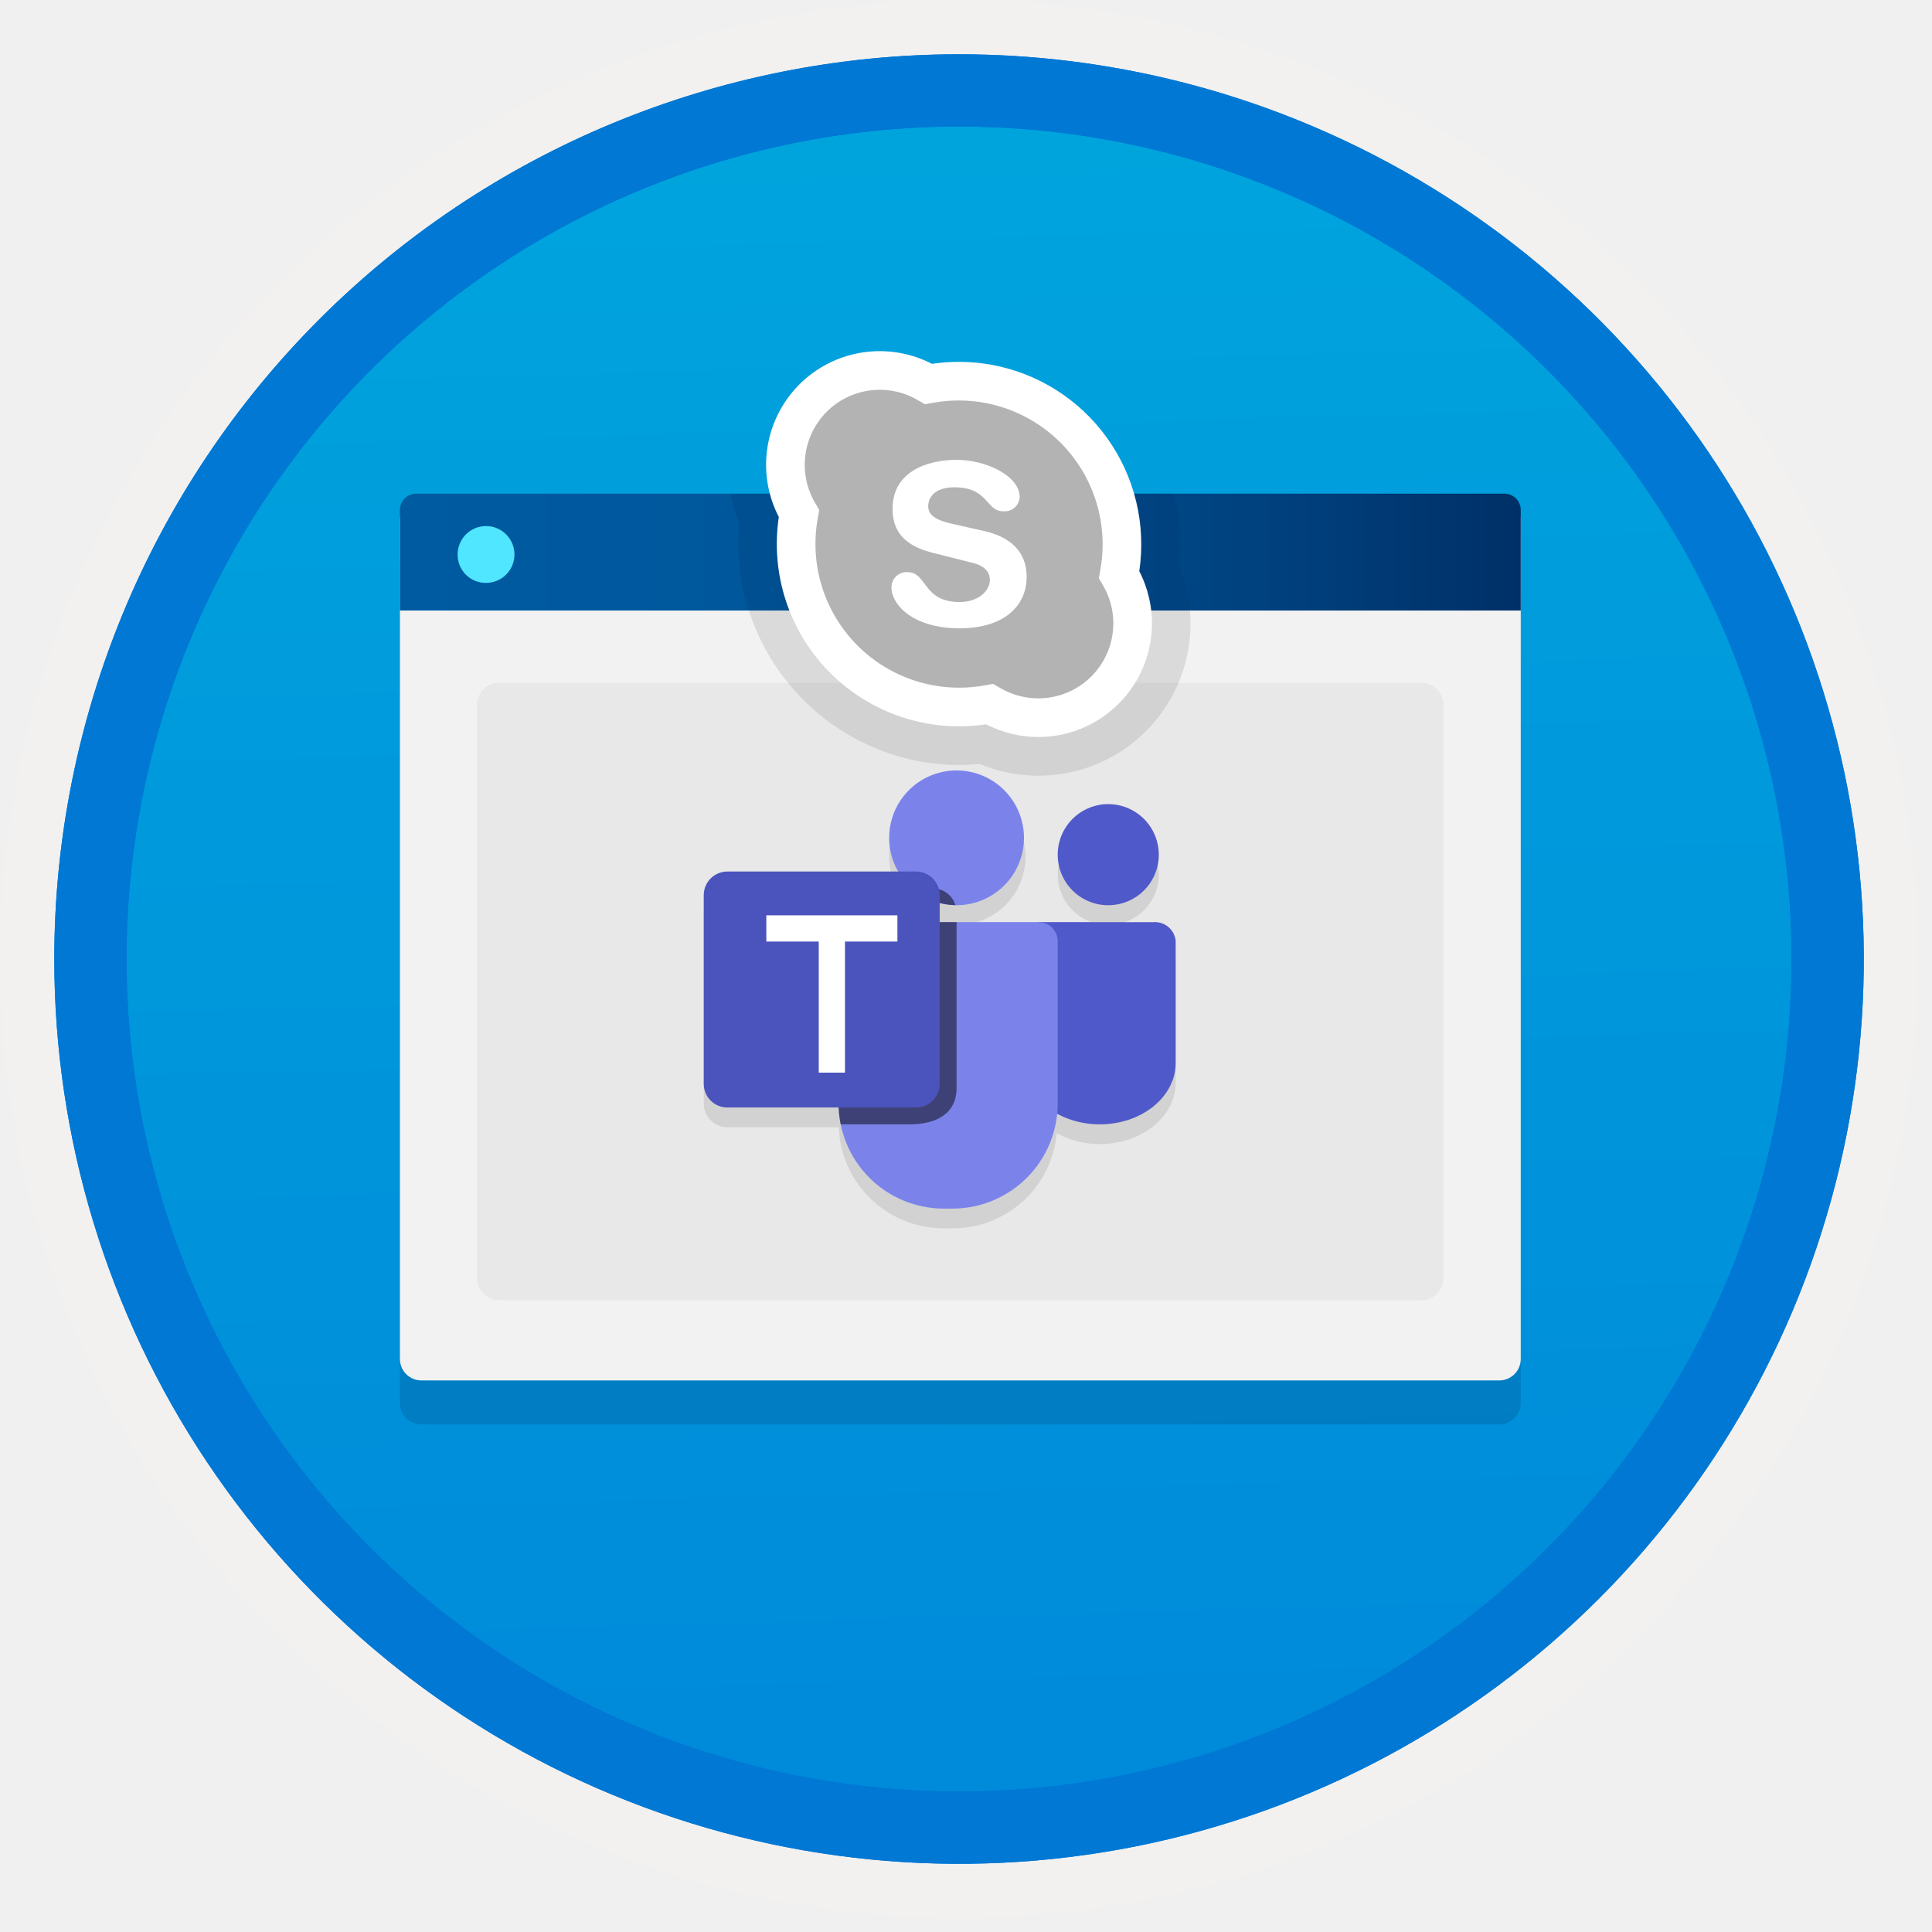
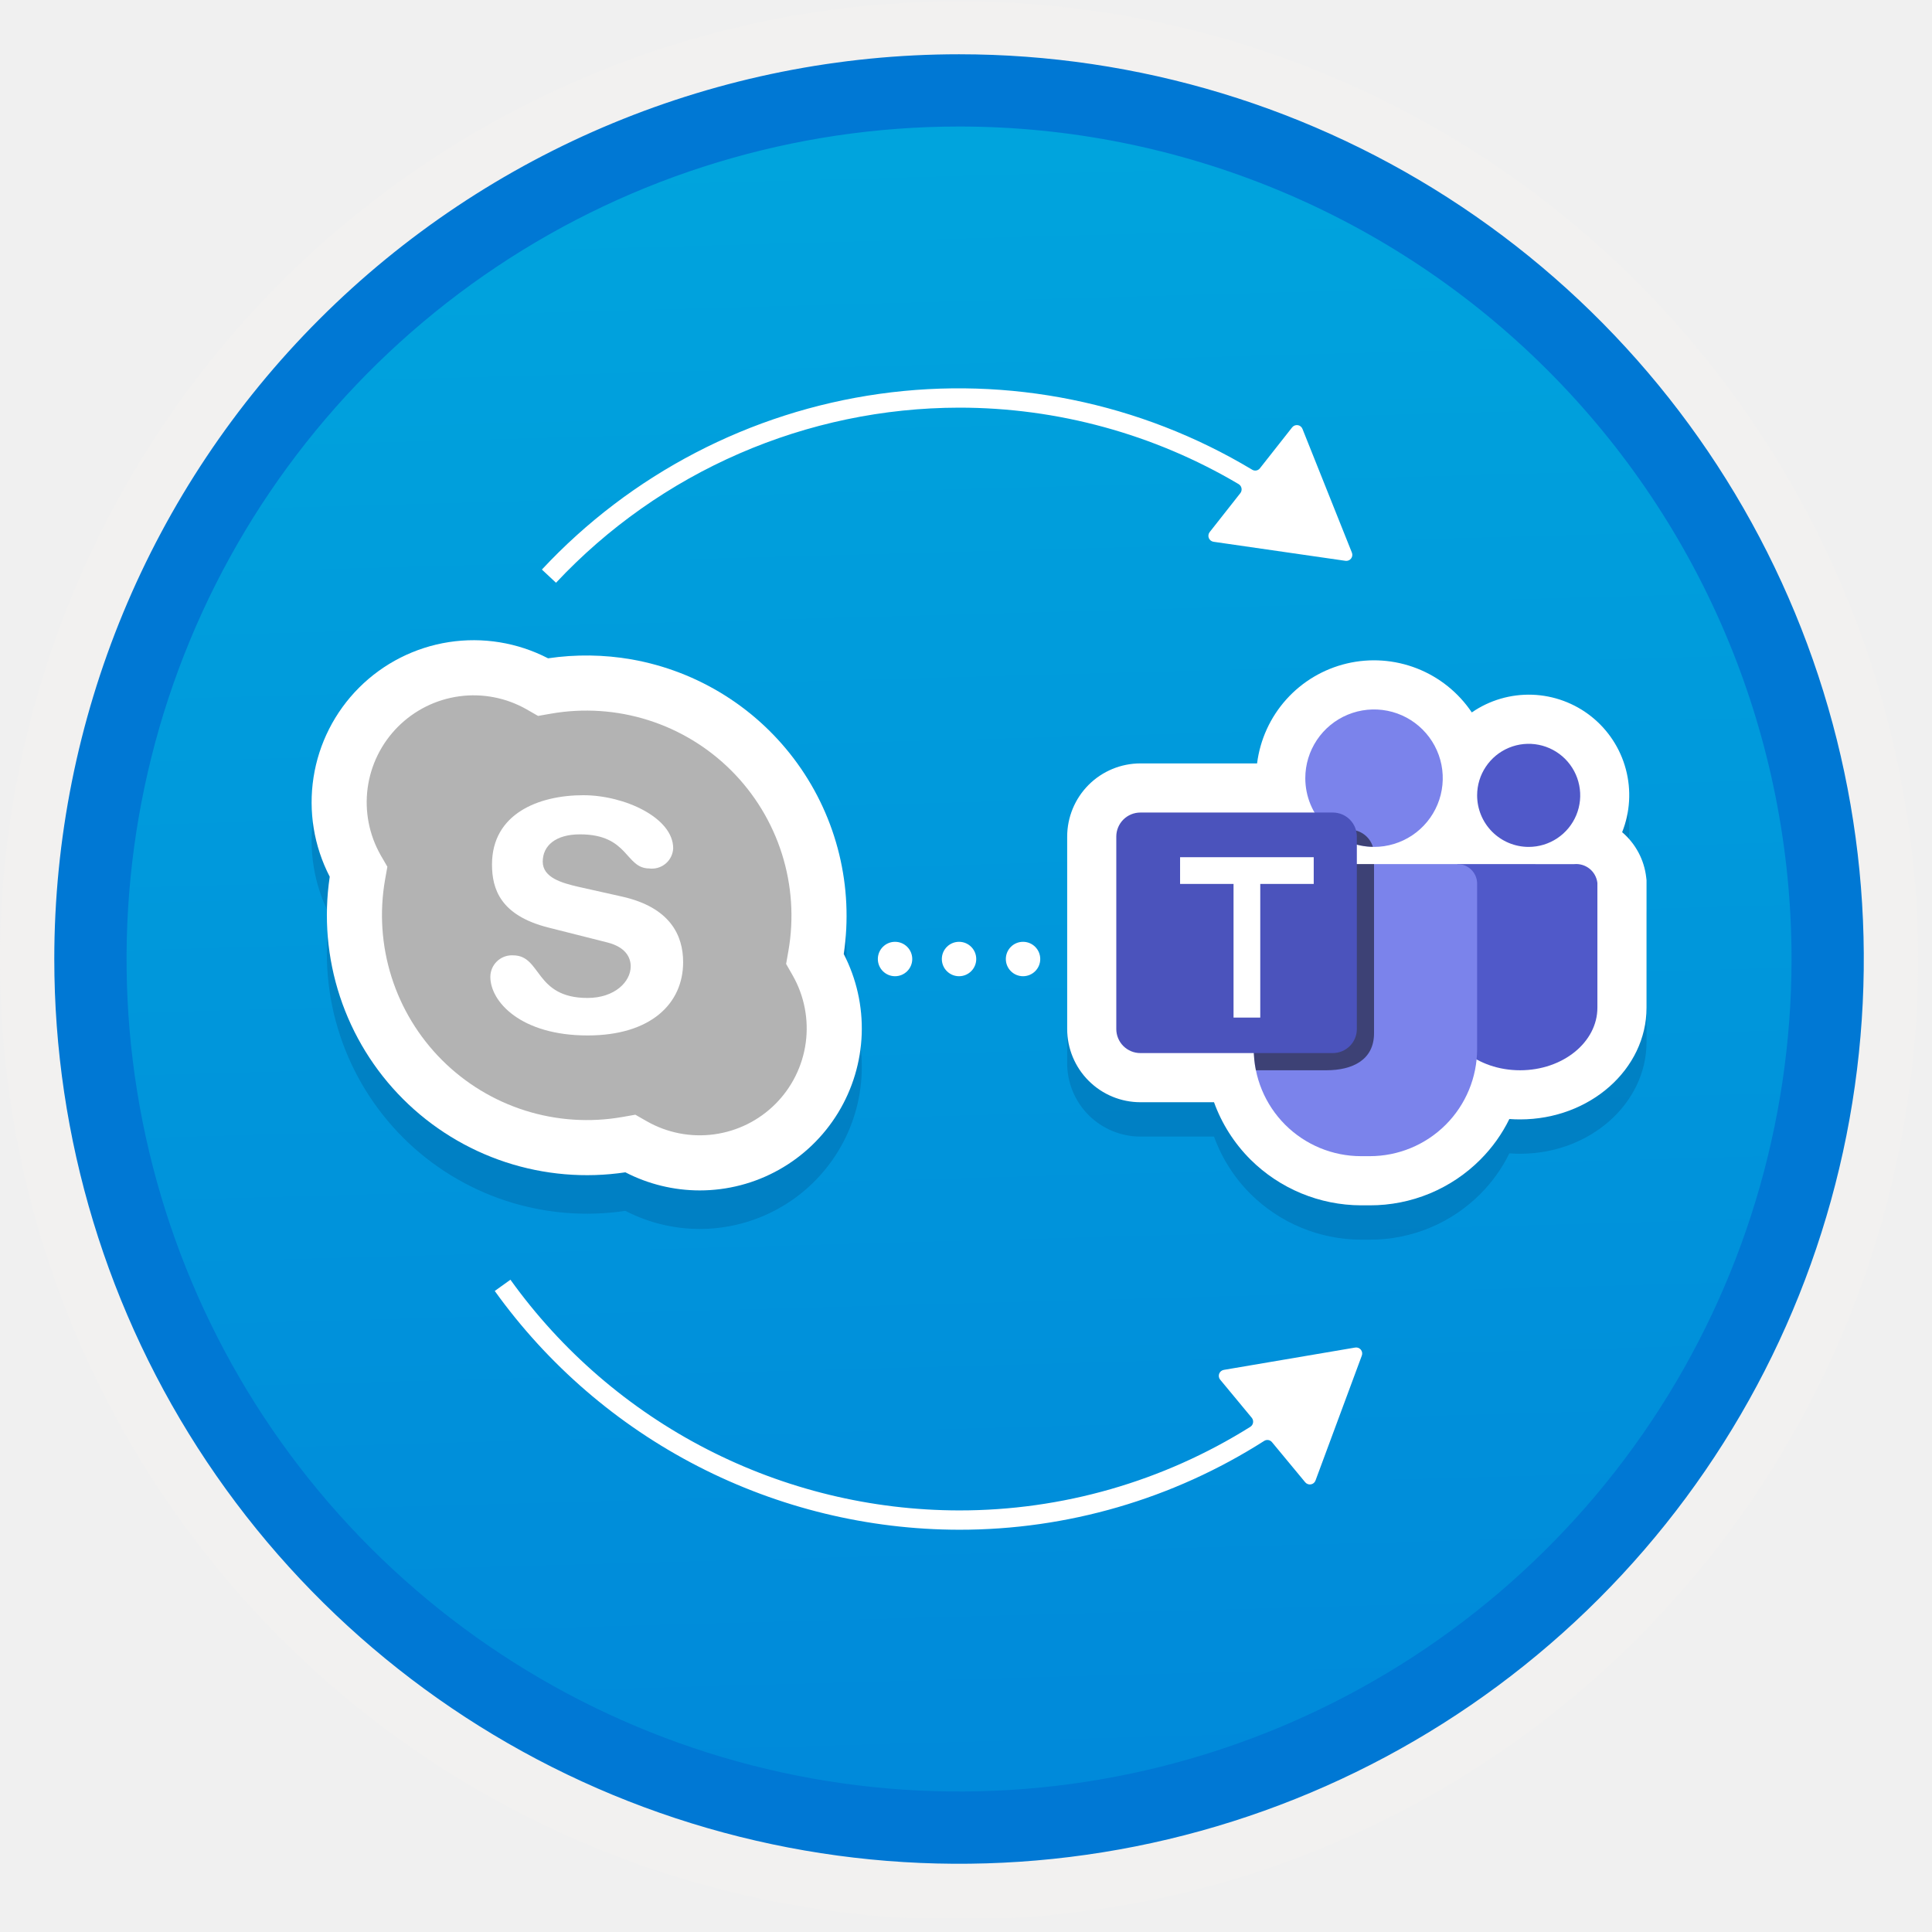
<svg xmlns="http://www.w3.org/2000/svg" width="100" height="100" viewBox="0 0 100 100" fill="none">
  <g clip-path="url(#clip0)">
-     <path d="M49.639 96.45C40.381 96.45 31.331 93.705 23.633 88.561C15.935 83.418 9.935 76.107 6.393 67.553C2.85 59 1.923 49.588 3.729 40.508C5.535 31.428 9.993 23.087 16.54 16.54C23.086 9.994 31.427 5.536 40.507 3.73C49.587 1.923 58.999 2.85 67.553 6.393C76.106 9.936 83.417 15.936 88.561 23.634C93.704 31.332 96.449 40.382 96.449 49.64C96.45 55.787 95.239 61.875 92.887 67.554C90.535 73.234 87.087 78.394 82.74 82.741C78.393 87.088 73.233 90.535 67.553 92.888C61.874 95.24 55.787 96.451 49.639 96.45V96.45Z" fill="url(#paint0_linear)" />
-     <path fill-rule="evenodd" clip-rule="evenodd" d="M95.54 49.64C95.54 58.718 92.848 67.592 87.805 75.141C82.761 82.689 75.592 88.572 67.205 92.046C58.818 95.52 49.589 96.429 40.685 94.658C31.782 92.887 23.603 88.515 17.184 82.096C10.765 75.677 6.393 67.498 4.622 58.595C2.851 49.691 3.76 40.462 7.234 32.075C10.708 23.688 16.591 16.519 24.139 11.476C31.688 6.432 40.562 3.74 49.64 3.74C55.668 3.74 61.636 4.927 67.205 7.234C72.774 9.541 77.834 12.921 82.096 17.184C86.359 21.446 89.739 26.506 92.046 32.075C94.353 37.644 95.54 43.612 95.54 49.64V49.64ZM49.64 3.62732e-07C59.458 3.62732e-07 69.055 2.911 77.219 8.366C85.382 13.82 91.744 21.573 95.501 30.644C99.258 39.714 100.242 49.695 98.326 59.324C96.411 68.954 91.683 77.799 84.741 84.741C77.799 91.683 68.954 96.411 59.324 98.326C49.695 100.242 39.714 99.258 30.644 95.501C21.573 91.744 13.82 85.382 8.366 77.219C2.911 69.055 -1.61629e-06 59.458 3.61524e-07 49.64C-0.001 43.121 1.283 36.666 3.777 30.643C6.271 24.62 9.928 19.147 14.537 14.537C19.147 9.928 24.62 6.271 30.643 3.777C36.666 1.283 43.121 -0.001 49.64 3.62732e-07V3.62732e-07Z" fill="#F2F1F0" />
-     <path fill-rule="evenodd" clip-rule="evenodd" d="M92.73 49.64C92.73 58.163 90.202 66.493 85.468 73.58C80.733 80.666 74.003 86.189 66.129 89.45C58.256 92.711 49.592 93.565 41.233 91.902C32.874 90.24 25.197 86.135 19.17 80.109C13.144 74.083 9.04 66.405 7.378 58.047C5.715 49.688 6.568 41.024 9.83 33.15C13.091 25.277 18.614 18.547 25.7 13.812C32.786 9.077 41.117 6.55 49.64 6.55C55.298 6.55 60.902 7.664 66.13 9.829C71.358 11.995 76.108 15.169 80.11 19.17C84.111 23.171 87.285 27.922 89.45 33.15C91.616 38.378 92.73 43.981 92.73 49.64ZM49.64 2.81C58.902 2.81 67.956 5.557 75.657 10.702C83.358 15.848 89.36 23.162 92.905 31.719C96.449 40.276 97.377 49.692 95.57 58.776C93.763 67.86 89.303 76.205 82.753 82.754C76.204 89.303 67.86 93.763 58.776 95.57C49.691 97.377 40.276 96.45 31.718 92.905C23.161 89.361 15.848 83.359 10.702 75.657C5.556 67.956 2.81 58.902 2.81 49.64C2.811 37.22 7.745 25.31 16.527 16.528C25.309 7.745 37.22 2.811 49.64 2.81V2.81Z" fill="#0078D4" />
-     <path fill-rule="evenodd" clip-rule="evenodd" d="M92.73 49.64C92.73 58.163 90.202 66.493 85.468 73.58C80.733 80.666 74.003 86.189 66.129 89.45C58.256 92.711 49.592 93.565 41.233 91.902C32.874 90.24 25.197 86.136 19.17 80.109C13.144 74.083 9.04 66.405 7.378 58.047C5.715 49.688 6.568 41.024 9.83 33.15C13.091 25.277 18.614 18.547 25.7 13.812C32.786 9.077 41.117 6.55 49.64 6.55C55.298 6.55 60.902 7.664 66.13 9.829C71.358 11.995 76.108 15.169 80.11 19.17C84.111 23.171 87.285 27.922 89.45 33.15C91.616 38.378 92.73 43.981 92.73 49.64V49.64ZM49.64 2.81C58.902 2.81 67.956 5.557 75.657 10.702C83.358 15.848 89.36 23.162 92.905 31.719C96.449 40.276 97.377 49.692 95.57 58.776C93.763 67.86 89.303 76.205 82.753 82.754C76.204 89.303 67.86 93.763 58.776 95.57C49.691 97.377 40.276 96.45 31.718 92.905C23.161 89.361 15.848 83.359 10.702 75.657C5.556 67.956 2.81 58.902 2.81 49.64C2.811 37.22 7.745 25.31 16.527 16.528C25.309 7.745 37.22 2.811 49.64 2.81V2.81Z" fill="#0078D4" />
-     <path opacity="0.2" d="M21.805 73.729H77.608C77.901 73.728 78.182 73.611 78.389 73.404C78.596 73.197 78.713 72.916 78.714 72.623V29.056H20.699V72.623C20.7 72.916 20.816 73.197 21.024 73.404C21.231 73.611 21.512 73.728 21.805 73.729V73.729Z" fill="#003067" />
-     <path d="M21.805 71.451H77.608C77.901 71.45 78.182 71.333 78.389 71.126C78.596 70.918 78.713 70.637 78.714 70.344V26.777H20.699V70.344C20.7 70.637 20.816 70.918 21.024 71.126C21.231 71.333 21.512 71.45 21.805 71.451V71.451Z" fill="#F2F2F2" />
-     <path d="M20.699 31.6H78.714V26.4C78.714 26.288 78.693 26.178 78.65 26.075C78.608 25.971 78.545 25.878 78.466 25.799C78.388 25.72 78.294 25.658 78.191 25.615C78.088 25.573 77.977 25.551 77.866 25.551H21.547C21.436 25.551 21.325 25.573 21.222 25.615C21.119 25.658 21.025 25.72 20.947 25.799C20.868 25.878 20.805 25.971 20.763 26.075C20.72 26.178 20.698 26.288 20.699 26.4V31.6Z" fill="url(#paint1_linear)" />
-     <path d="M25.162 30.17C25.453 30.169 25.737 30.082 25.978 29.92C26.22 29.758 26.407 29.527 26.518 29.258C26.628 28.989 26.656 28.693 26.599 28.408C26.541 28.123 26.4 27.861 26.194 27.657C25.988 27.451 25.725 27.312 25.44 27.256C25.154 27.201 24.859 27.231 24.59 27.343C24.322 27.455 24.093 27.644 23.932 27.887C23.771 28.129 23.686 28.413 23.687 28.704C23.685 28.898 23.722 29.09 23.796 29.269C23.869 29.448 23.978 29.611 24.116 29.748C24.253 29.884 24.416 29.992 24.596 30.065C24.776 30.137 24.968 30.173 25.162 30.17V30.17Z" fill="#50E6FF" />
-     <path d="M73.572 35.343H25.83C25.201 35.343 24.691 35.853 24.691 36.482V66.16C24.691 66.789 25.201 67.299 25.83 67.299H73.572C74.201 67.299 74.711 66.789 74.711 66.16V36.482C74.711 35.853 74.201 35.343 73.572 35.343Z" fill="#E8E8E8" />
-     <path opacity="0.2" d="M60.457 48.988C60.237 48.81 59.956 48.725 59.674 48.752L53.753 48.748V48.749H49.511V48.748H48.639V47.753C48.904 47.824 49.175 47.863 49.449 47.87L49.453 47.87C49.473 47.871 49.491 47.876 49.511 47.876C50.291 47.885 51.051 47.635 51.674 47.166C52.297 46.697 52.746 46.035 52.953 45.284C53.16 44.532 53.112 43.733 52.817 43.012C52.522 42.29 51.997 41.687 51.323 41.295C50.648 40.904 49.864 40.747 49.091 40.849C48.318 40.95 47.6 41.305 47.05 41.857C46.5 42.409 46.149 43.128 46.05 43.901C45.952 44.675 46.112 45.459 46.506 46.131H37.647C37.324 46.131 37.013 46.26 36.784 46.489C36.555 46.718 36.426 47.029 36.426 47.353V57.123C36.426 57.447 36.555 57.758 36.784 57.987C37.013 58.216 37.324 58.344 37.647 58.344H43.426C43.432 58.633 43.461 58.921 43.513 59.205L43.514 59.217H43.516C43.766 60.448 44.433 61.555 45.406 62.35C46.379 63.145 47.597 63.579 48.853 63.579H49.298C50.652 63.584 51.958 63.08 52.958 62.167C53.958 61.254 54.578 59.998 54.694 58.649C55.378 59.026 56.146 59.222 56.926 59.217C59.094 59.217 60.852 57.795 60.852 56.04V49.705C60.819 49.423 60.678 49.166 60.457 48.988V48.988Z" fill="#767676" />
-     <path opacity="0.2" d="M57.363 47.876C57.88 47.876 58.386 47.723 58.817 47.435C59.247 47.148 59.582 46.739 59.781 46.261C59.979 45.782 60.03 45.256 59.929 44.749C59.828 44.241 59.579 43.775 59.213 43.409C58.847 43.043 58.381 42.793 57.873 42.692C57.366 42.591 56.839 42.643 56.361 42.841C55.883 43.039 55.474 43.375 55.187 43.805C54.899 44.236 54.746 44.742 54.746 45.259C54.746 45.603 54.813 45.943 54.945 46.261C55.076 46.578 55.269 46.867 55.512 47.11C55.755 47.353 56.044 47.545 56.361 47.677C56.679 47.809 57.019 47.876 57.363 47.876V47.876Z" fill="#767676" />
-     <path d="M59.675 47.731L53.753 47.728L53.001 48.684V55.02C53.001 56.774 54.759 58.196 56.927 58.196C59.095 58.196 60.852 56.774 60.852 55.02V48.684C60.819 48.403 60.678 48.145 60.458 47.967C60.237 47.789 59.956 47.704 59.675 47.731L59.675 47.731Z" fill="#5059C9" />
-     <path d="M57.363 46.855C57.88 46.855 58.386 46.702 58.817 46.414C59.247 46.127 59.583 45.718 59.781 45.24C59.979 44.761 60.03 44.235 59.929 43.728C59.828 43.22 59.579 42.754 59.213 42.388C58.847 42.022 58.381 41.772 57.873 41.671C57.366 41.57 56.839 41.622 56.361 41.82C55.883 42.018 55.474 42.354 55.187 42.784C54.899 43.215 54.746 43.721 54.746 44.238C54.746 44.582 54.813 44.922 54.945 45.24C55.076 45.557 55.269 45.846 55.512 46.089C55.755 46.332 56.044 46.525 56.361 46.656C56.679 46.788 57.019 46.855 57.363 46.855Z" fill="#5059C9" />
-     <path d="M43.405 57.11V48.72C43.405 48.59 43.431 48.461 43.481 48.34C43.531 48.22 43.604 48.111 43.696 48.018C43.788 47.926 43.897 47.853 44.018 47.803C44.138 47.753 44.267 47.727 44.398 47.727H53.753C53.883 47.727 54.012 47.753 54.133 47.803C54.253 47.853 54.363 47.926 54.455 48.018C54.547 48.11 54.62 48.22 54.67 48.34C54.72 48.461 54.746 48.59 54.746 48.72V57.11C54.746 58.555 54.172 59.94 53.15 60.962C52.128 61.984 50.743 62.557 49.298 62.558H48.853C47.408 62.557 46.022 61.984 45.001 60.962C43.979 59.94 43.405 58.555 43.405 57.11V57.11Z" fill="#7B83EB" />
-     <path d="M49.512 46.855C50.202 46.855 50.876 46.651 51.45 46.267C52.024 45.884 52.471 45.339 52.735 44.701C52.999 44.064 53.069 43.362 52.934 42.685C52.799 42.008 52.467 41.386 51.979 40.898C51.491 40.41 50.869 40.078 50.192 39.944C49.516 39.809 48.814 39.878 48.176 40.142C47.539 40.406 46.994 40.853 46.61 41.427C46.227 42.001 46.022 42.676 46.022 43.366C46.022 44.291 46.39 45.179 47.044 45.833C47.699 46.488 48.586 46.855 49.512 46.855V46.855Z" fill="#7B83EB" />
-     <path opacity="0.5" d="M43.514 58.196H47.089C48.427 58.196 49.512 57.667 49.512 56.317V47.727H44.411C43.856 47.727 43.405 49.923 43.405 50.479V57.11C43.405 57.474 43.441 57.838 43.514 58.196V58.196Z" fill="black" />
-     <path opacity="0.5" d="M49.453 46.849C49.377 46.6 49.223 46.381 49.014 46.225C48.805 46.069 48.551 45.984 48.29 45.983H47.226C47.841 46.527 48.631 46.834 49.453 46.849V46.849Z" fill="black" />
-     <path d="M47.418 45.11H37.648C37.324 45.11 37.013 45.239 36.784 45.468C36.555 45.697 36.426 46.008 36.426 46.332V56.102C36.426 56.262 36.458 56.421 36.519 56.569C36.581 56.718 36.671 56.852 36.784 56.966C36.897 57.079 37.032 57.169 37.18 57.23C37.328 57.292 37.487 57.323 37.648 57.323H47.418C47.578 57.323 47.737 57.292 47.885 57.23C48.033 57.169 48.168 57.079 48.282 56.966C48.395 56.852 48.485 56.718 48.546 56.569C48.608 56.421 48.639 56.262 48.639 56.102V46.332C48.639 46.008 48.511 45.697 48.282 45.468C48.053 45.239 47.742 45.11 47.418 45.11Z" fill="#4B53BC" />
-     <path d="M46.45 48.734H43.736V55.519H42.379V48.734H39.665V47.377H46.45L46.45 48.734Z" fill="white" />
-     <path opacity="0.2" d="M47.673 39.423C48.325 39.536 48.985 39.594 49.647 39.594C50.004 39.594 50.363 39.577 50.719 39.543C51.968 40.064 53.331 40.254 54.675 40.095C56.019 39.935 57.299 39.432 58.392 38.634C59.485 37.835 60.353 36.768 60.913 35.536C61.473 34.304 61.706 32.948 61.589 31.6H38.765C39.4 33.589 40.565 35.368 42.134 36.747C43.704 38.125 45.618 39.05 47.673 39.423V39.423Z" fill="#767676" />
-     <path opacity="0.2" d="M60.746 25.551H37.804C37.903 26.076 38.055 26.589 38.257 27.083C38.118 28.608 38.291 30.145 38.765 31.6H61.589C61.523 30.79 61.332 29.995 61.023 29.244C61.136 28.006 61.042 26.758 60.746 25.551V25.551Z" fill="#003067" />
-     <path d="M53.739 38.148C52.801 38.147 51.876 37.921 51.043 37.49C49.583 37.709 48.093 37.582 46.691 37.12C45.29 36.658 44.016 35.874 42.972 34.83C41.929 33.787 41.144 32.513 40.682 31.112C40.22 29.71 40.093 28.22 40.311 26.76C39.737 25.652 39.531 24.389 39.723 23.155C39.914 21.922 40.493 20.781 41.375 19.898C42.258 19.015 43.398 18.436 44.632 18.245C45.865 18.053 47.128 18.259 48.237 18.832C49.243 18.683 50.266 18.697 51.267 18.871C53.691 19.299 55.852 20.657 57.291 22.654C58.729 24.652 59.331 27.132 58.969 29.566C59.432 30.463 59.657 31.464 59.621 32.473C59.586 33.482 59.291 34.464 58.766 35.326C58.24 36.188 57.502 36.901 56.622 37.395C55.742 37.889 54.749 38.148 53.74 38.148H53.739Z" fill="white" />
-     <path d="M57.116 30.343L56.877 29.925L56.961 29.452C57.166 28.275 57.085 27.067 56.725 25.928C56.364 24.789 55.735 23.753 54.89 22.909C54.045 22.064 53.009 21.436 51.87 21.076C50.731 20.715 49.522 20.635 48.345 20.84L47.873 20.923L47.455 20.683C46.716 20.263 45.859 20.097 45.016 20.211C44.173 20.325 43.39 20.713 42.789 21.314C42.188 21.916 41.801 22.699 41.688 23.542C41.574 24.385 41.741 25.242 42.162 25.981L42.403 26.397L42.319 26.871C42.113 28.048 42.194 29.257 42.553 30.396C42.913 31.536 43.542 32.571 44.387 33.416C45.232 34.261 46.268 34.889 47.407 35.249C48.547 35.609 49.756 35.689 50.932 35.482L51.404 35.399L51.822 35.638C52.562 36.059 53.419 36.226 54.262 36.112C55.105 35.999 55.887 35.611 56.489 35.01C57.09 34.408 57.477 33.626 57.591 32.782C57.704 31.939 57.538 31.082 57.116 30.343V30.343ZM49.669 32.522C47.247 32.522 46.141 31.295 46.141 30.394C46.142 30.291 46.162 30.19 46.202 30.095C46.241 30 46.299 29.914 46.372 29.841C46.445 29.769 46.531 29.711 46.626 29.672C46.721 29.633 46.823 29.613 46.926 29.613L46.97 29.614C48.005 29.614 47.739 31.161 49.668 31.161C50.657 31.161 51.236 30.571 51.236 30.015C51.236 29.681 51.044 29.315 50.393 29.147L48.239 28.603C46.505 28.161 46.201 27.204 46.201 26.316C46.201 24.468 47.901 23.801 49.516 23.801C51.006 23.801 52.778 24.617 52.778 25.727C52.774 25.829 52.75 25.928 52.707 26.02C52.664 26.112 52.604 26.194 52.529 26.263C52.454 26.331 52.367 26.385 52.272 26.419C52.176 26.454 52.075 26.47 51.974 26.465C51.953 26.465 51.933 26.463 51.912 26.46C51.028 26.46 51.175 25.222 49.394 25.222C48.509 25.222 48.043 25.634 48.043 26.212C48.043 26.79 48.727 26.985 49.333 27.125L50.927 27.482C52.672 27.875 53.139 28.892 53.139 29.861C53.139 31.361 51.972 32.522 49.669 32.522V32.522Z" fill="#B3B3B3" />
+     <path d="M49.64 96.45C40.382 96.45 31.331 93.705 23.633 88.561C15.935 83.418 9.936 76.107 6.393 67.553C2.85 59 1.923 49.588 3.729 40.508C5.535 31.428 9.993 23.087 16.54 16.54C23.086 9.994 31.427 5.536 40.507 3.73C49.588 1.923 59 2.85 67.553 6.393C76.106 9.936 83.417 15.936 88.561 23.634C93.704 31.332 96.45 40.382 96.45 49.64C96.45 55.787 95.24 61.875 92.887 67.554C90.535 73.234 87.087 78.394 82.74 82.741C78.393 87.088 73.233 90.535 67.553 92.888C61.874 95.24 55.787 96.451 49.64 96.45V96.45Z" fill="url(#paint0_linear)" />
+     <path fill-rule="evenodd" clip-rule="evenodd" d="M95.54 49.71C95.54 58.788 92.848 67.663 87.805 75.211C82.761 82.759 75.593 88.642 67.205 92.116C58.818 95.59 49.589 96.499 40.686 94.728C31.782 92.957 23.603 88.586 17.184 82.166C10.765 75.747 6.393 67.569 4.622 58.665C2.851 49.761 3.76 40.532 7.234 32.145C10.708 23.758 16.591 16.589 24.14 11.546C31.688 6.502 40.562 3.81 49.64 3.81C55.668 3.81 61.637 4.998 67.205 7.304C72.774 9.611 77.834 12.992 82.097 17.254C86.359 21.516 89.74 26.576 92.046 32.145C94.353 37.714 95.54 43.683 95.54 49.71V49.71ZM49.64 0.07C59.458 0.07 69.055 2.982 77.219 8.436C85.382 13.891 91.745 21.643 95.502 30.714C99.259 39.784 100.242 49.765 98.326 59.395C96.411 69.024 91.683 77.869 84.741 84.811C77.799 91.753 68.954 96.481 59.325 98.397C49.695 100.312 39.714 99.329 30.644 95.572C21.573 91.815 13.821 85.452 8.366 77.289C2.912 69.126 0 59.528 0 49.71C-0.001 43.191 1.283 36.736 3.777 30.713C6.272 24.69 9.928 19.217 14.538 14.608C19.147 9.998 24.62 6.342 30.643 3.847C36.666 1.353 43.121 0.07 49.64 0.07V0.07Z" fill="#F2F1F0" />
+     <path fill-rule="evenodd" clip-rule="evenodd" d="M92.73 49.639C92.73 58.161 90.203 66.492 85.468 73.578C80.734 80.664 74.004 86.187 66.13 89.449C58.257 92.71 49.593 93.563 41.234 91.901C32.875 90.238 25.197 86.134 19.171 80.108C13.145 74.082 9.041 66.404 7.378 58.045C5.716 49.686 6.569 41.023 9.83 33.149C13.092 25.275 18.615 18.545 25.701 13.811C32.787 9.076 41.118 6.549 49.64 6.549C55.299 6.548 60.903 7.663 66.13 9.828C71.359 11.993 76.109 15.167 80.11 19.169C84.112 23.17 87.286 27.92 89.451 33.148C91.616 38.377 92.731 43.98 92.73 49.639V49.639ZM49.64 2.809C58.902 2.809 67.957 5.555 75.658 10.701C83.359 15.847 89.361 23.16 92.906 31.718C96.45 40.275 97.377 49.691 95.57 58.775C93.763 67.859 89.303 76.203 82.754 82.752C76.205 89.302 67.861 93.762 58.776 95.569C49.692 97.376 40.276 96.448 31.719 92.904C23.162 89.359 15.848 83.357 10.703 75.656C5.557 67.955 2.81 58.901 2.81 49.639C2.811 37.219 7.746 25.308 16.528 16.526C25.31 7.744 37.221 2.81 49.64 2.809V2.809Z" fill="#0078D4" />
+     <path opacity="0.2" d="M36.214 63.61C34.876 63.609 33.557 63.287 32.369 62.673C30.288 62.984 28.163 62.803 26.164 62.145C24.166 61.486 22.349 60.368 20.861 58.88C19.373 57.392 18.255 55.576 17.596 53.578C16.937 51.579 16.756 49.454 17.067 47.373C16.249 45.792 15.955 43.992 16.228 42.233C16.5 40.474 17.326 38.847 18.584 37.588C19.843 36.33 21.469 35.504 23.228 35.23C24.987 34.957 26.787 35.25 28.368 36.068C29.802 35.856 31.261 35.875 32.689 36.124C36.146 36.734 39.227 38.67 41.278 41.518C43.329 44.366 44.188 47.903 43.672 51.374C44.332 52.653 44.652 54.08 44.602 55.519C44.551 56.957 44.131 58.358 43.382 59.587C42.633 60.816 41.58 61.832 40.325 62.536C39.07 63.241 37.654 63.611 36.215 63.61H36.214Z" fill="#003067" />
+     <path d="M36.214 61.616C34.876 61.614 33.557 61.293 32.369 60.679C30.288 60.99 28.163 60.809 26.164 60.151C24.166 59.492 22.35 58.374 20.861 56.886C19.373 55.398 18.255 53.582 17.596 51.583C16.937 49.585 16.756 47.46 17.067 45.379C16.249 43.798 15.955 41.998 16.228 40.239C16.5 38.48 17.326 36.853 18.584 35.594C19.843 34.335 21.469 33.51 23.228 33.236C24.987 32.963 26.787 33.256 28.368 34.074C29.802 33.862 31.261 33.881 32.689 34.13C36.146 34.74 39.227 36.676 41.278 39.524C43.329 42.372 44.188 45.908 43.672 49.38C44.332 50.659 44.652 52.086 44.602 53.525C44.551 54.963 44.131 56.364 43.382 57.593C42.633 58.822 41.58 59.838 40.325 60.542C39.07 61.247 37.654 61.617 36.215 61.616H36.214Z" fill="white" />
+     <path d="M41.029 50.488L40.689 49.892L40.808 49.218C41.101 47.54 40.985 45.816 40.471 44.192C39.957 42.568 39.059 41.092 37.855 39.887C36.65 38.683 35.173 37.786 33.549 37.273C31.925 36.76 30.201 36.645 28.523 36.938L27.85 37.056L27.254 36.714C26.199 36.114 24.977 35.878 23.775 36.04C22.573 36.203 21.457 36.756 20.6 37.614C19.743 38.472 19.191 39.588 19.029 40.79C18.868 41.992 19.106 43.214 19.706 44.268L20.05 44.862L19.93 45.537C19.636 47.215 19.751 48.94 20.264 50.564C20.777 52.188 21.674 53.665 22.879 54.87C24.084 56.074 25.561 56.971 27.185 57.483C28.81 57.996 30.534 58.11 32.212 57.816L32.885 57.697L33.481 58.038C34.535 58.639 35.757 58.876 36.959 58.714C38.161 58.552 39.277 58 40.134 57.142C40.992 56.284 41.544 55.168 41.706 53.966C41.867 52.764 41.63 51.542 41.029 50.488H41.029ZM30.411 53.595C26.957 53.595 25.38 51.846 25.38 50.561C25.38 50.414 25.41 50.269 25.466 50.134C25.522 49.998 25.605 49.876 25.709 49.772C25.813 49.669 25.936 49.587 26.072 49.531C26.207 49.475 26.352 49.446 26.499 49.447C26.52 49.447 26.541 49.447 26.562 49.449C28.038 49.449 27.659 51.654 30.409 51.654C31.82 51.654 32.645 50.813 32.645 50.02C32.645 49.544 32.371 49.022 31.443 48.783L28.372 48.007C25.899 47.377 25.466 46.012 25.466 44.746C25.466 42.111 27.89 41.16 30.193 41.16C32.317 41.16 34.844 42.323 34.844 43.906C34.838 44.051 34.803 44.192 34.742 44.324C34.681 44.455 34.595 44.572 34.488 44.67C34.382 44.768 34.257 44.843 34.121 44.893C33.986 44.943 33.841 44.965 33.697 44.959C33.667 44.957 33.638 44.955 33.609 44.951C32.349 44.951 32.558 43.186 30.019 43.186C28.757 43.186 28.092 43.774 28.092 44.598C28.092 45.422 29.067 45.7 29.932 45.9L32.205 46.409C34.693 46.969 35.359 48.419 35.359 49.801C35.359 51.94 33.695 53.595 30.411 53.595V53.595Z" fill="#B3B3B3" />
+     <path opacity="0.2" d="M85.208 47.193C85.105 46.283 84.659 45.446 83.962 44.852C84.374 43.815 84.441 42.673 84.154 41.596C83.868 40.518 83.242 39.561 82.37 38.866C81.497 38.171 80.425 37.775 79.31 37.736C78.195 37.698 77.098 38.019 76.18 38.652C75.487 37.621 74.496 36.827 73.34 36.374C72.183 35.922 70.916 35.833 69.708 36.12C68.5 36.407 67.408 37.056 66.579 37.98C65.749 38.904 65.222 40.059 65.066 41.291H59.024C58.02 41.292 57.057 41.691 56.347 42.402C55.637 43.112 55.238 44.075 55.237 45.079V55.04C55.238 56.044 55.637 57.007 56.347 57.718C57.057 58.428 58.02 58.827 59.024 58.829H62.837C63.24 59.943 63.884 60.955 64.722 61.792C66.244 63.306 68.302 64.159 70.448 64.165H70.902C71.966 64.168 73.02 63.959 74.003 63.552C74.986 63.145 75.879 62.546 76.629 61.792C77.239 61.18 77.744 60.472 78.124 59.697C78.308 59.711 78.493 59.718 78.68 59.718C82.288 59.718 85.224 57.124 85.224 53.936V47.334L85.208 47.193Z" fill="#003067" />
+     <path d="M85.208 45.416C85.105 44.505 84.659 43.668 83.962 43.074C84.374 42.038 84.441 40.896 84.154 39.818C83.868 38.741 83.242 37.784 82.37 37.089C81.497 36.394 80.425 35.998 79.31 35.959C78.195 35.921 77.098 36.242 76.18 36.875C75.487 35.844 74.496 35.049 73.34 34.597C72.183 34.145 70.916 34.056 69.708 34.343C68.5 34.63 67.408 35.278 66.579 36.202C65.749 37.126 65.222 38.282 65.066 39.514H59.024C58.02 39.515 57.057 39.914 56.347 40.624C55.637 41.335 55.238 42.297 55.237 43.302V53.263C55.238 54.267 55.637 55.23 56.347 55.94C57.057 56.651 58.02 57.05 59.024 57.051H62.837C63.24 58.166 63.884 59.178 64.722 60.015C66.244 61.529 68.302 62.381 70.448 62.388H70.902C71.966 62.39 73.02 62.182 74.003 61.775C74.986 61.367 75.879 60.769 76.629 60.014C77.239 59.403 77.744 58.695 78.124 57.92C78.308 57.934 78.493 57.94 78.68 57.94C82.288 57.94 85.224 55.347 85.224 52.159V45.557L85.208 45.416Z" fill="white" />
+     <path d="M81.481 44.728L75.444 44.724L74.677 45.699V52.158C74.677 53.947 76.469 55.397 78.679 55.397C80.889 55.397 82.681 53.947 82.681 52.158V45.699C82.647 45.412 82.503 45.15 82.279 44.968C82.054 44.787 81.768 44.7 81.48 44.727L81.481 44.728Z" fill="#5059C9" />
+     <path d="M79.124 43.836C79.651 43.836 80.167 43.679 80.606 43.386C81.045 43.093 81.387 42.676 81.589 42.189C81.791 41.702 81.844 41.165 81.74 40.648C81.638 40.13 81.383 39.655 81.01 39.281C80.637 38.908 80.162 38.654 79.644 38.551C79.127 38.448 78.59 38.501 78.103 38.703C77.615 38.905 77.199 39.247 76.906 39.686C76.612 40.124 76.456 40.64 76.456 41.168C76.456 41.518 76.525 41.865 76.659 42.189C76.793 42.513 76.99 42.807 77.237 43.055C77.485 43.302 77.779 43.499 78.103 43.633C78.427 43.767 78.773 43.836 79.124 43.836Z" fill="#5059C9" />
+     <path d="M64.894 54.289V45.737C64.894 45.604 64.921 45.472 64.971 45.349C65.022 45.227 65.097 45.115 65.191 45.021C65.285 44.927 65.396 44.852 65.519 44.802C65.642 44.751 65.773 44.725 65.906 44.725H75.444C75.577 44.725 75.708 44.751 75.831 44.802C75.954 44.852 76.065 44.927 76.159 45.021C76.253 45.115 76.328 45.227 76.379 45.349C76.43 45.472 76.456 45.604 76.456 45.737V54.289C76.456 55.763 75.871 57.175 74.829 58.217C73.787 59.258 72.375 59.843 70.902 59.843H70.448C68.975 59.843 67.563 59.258 66.521 58.217C65.479 57.175 64.894 55.763 64.894 54.289H64.894Z" fill="#7B83EB" />
+     <path d="M71.12 43.836C71.823 43.836 72.511 43.627 73.096 43.236C73.681 42.845 74.137 42.289 74.406 41.639C74.675 40.989 74.746 40.274 74.609 39.584C74.471 38.894 74.133 38.26 73.635 37.763C73.138 37.265 72.504 36.926 71.814 36.789C71.124 36.652 70.408 36.722 69.758 36.992C69.108 37.261 68.553 37.717 68.162 38.302C67.771 38.887 67.562 39.575 67.562 40.278C67.562 41.222 67.937 42.126 68.604 42.794C69.271 43.461 70.176 43.836 71.12 43.836Z" fill="#7B83EB" />
+     <path opacity="0.5" d="M65.005 55.397H68.65C70.014 55.397 71.12 54.857 71.12 53.481V44.725H65.92C65.354 44.725 64.894 46.963 64.894 47.529V54.289C64.894 54.661 64.931 55.032 65.005 55.397V55.397Z" fill="black" />
+     <path opacity="0.5" d="M71.06 43.831C70.982 43.576 70.826 43.353 70.612 43.194C70.399 43.035 70.141 42.949 69.875 42.947H68.789C69.417 43.502 70.222 43.815 71.06 43.831Z" fill="black" />
+     <path d="M68.985 42.057H59.025C58.694 42.057 58.378 42.188 58.144 42.421C57.911 42.655 57.779 42.971 57.779 43.302V53.262C57.779 53.593 57.911 53.909 58.144 54.143C58.378 54.376 58.694 54.507 59.025 54.507H68.985C69.316 54.507 69.632 54.376 69.866 54.143C70.099 53.909 70.23 53.593 70.23 53.262V43.302C70.23 43.138 70.198 42.976 70.136 42.825C70.073 42.674 69.981 42.537 69.866 42.421C69.75 42.306 69.613 42.214 69.462 42.151C69.311 42.089 69.149 42.057 68.985 42.057V42.057Z" fill="#4B53BC" />
+     <path d="M67.998 45.752H65.231V52.67H63.848V45.752H61.081V44.369H67.998V45.752Z" fill="white" />
+     <path d="M70.144 69.749L63.344 70.905C63.29 70.915 63.239 70.938 63.197 70.973C63.155 71.008 63.123 71.053 63.104 71.104C63.085 71.156 63.08 71.211 63.089 71.265C63.098 71.319 63.121 71.369 63.156 71.411L64.79 73.383C64.819 73.418 64.839 73.458 64.851 73.502C64.863 73.545 64.865 73.591 64.858 73.635C64.851 73.68 64.835 73.722 64.81 73.76C64.785 73.797 64.753 73.829 64.715 73.853C60.197 76.685 54.972 78.185 49.64 78.179C45.1 78.173 40.627 77.086 36.59 75.01C32.552 72.934 29.067 69.927 26.42 66.238L25.608 66.82C28.347 70.638 31.954 73.75 36.133 75.899C40.312 78.048 44.941 79.172 49.64 79.179C55.236 79.185 60.716 77.589 65.434 74.581C65.496 74.541 65.572 74.525 65.646 74.536C65.72 74.548 65.787 74.586 65.835 74.643L67.558 76.723C67.593 76.765 67.638 76.797 67.69 76.816C67.741 76.835 67.796 76.841 67.85 76.831C67.904 76.822 67.955 76.799 67.997 76.764C68.039 76.729 68.071 76.684 68.09 76.632L70.488 70.165C70.507 70.114 70.513 70.058 70.503 70.004C70.494 69.95 70.471 69.9 70.436 69.858C70.401 69.816 70.356 69.784 70.305 69.764C70.253 69.746 70.198 69.74 70.144 69.749V69.749Z" fill="white" />
+     <path d="M49.64 21.1C54.732 21.098 59.731 22.465 64.112 25.058C64.151 25.082 64.184 25.113 64.21 25.15C64.236 25.187 64.253 25.229 64.261 25.273C64.269 25.317 64.268 25.363 64.257 25.406C64.247 25.45 64.227 25.491 64.199 25.526L62.613 27.54C62.579 27.583 62.557 27.634 62.549 27.689C62.541 27.743 62.548 27.798 62.568 27.849C62.588 27.9 62.622 27.944 62.665 27.978C62.708 28.012 62.759 28.034 62.813 28.042L69.64 29.028C69.694 29.036 69.749 29.029 69.8 29.009C69.851 28.989 69.895 28.956 69.929 28.913C69.963 28.87 69.985 28.819 69.993 28.764C70.001 28.71 69.994 28.655 69.974 28.604L67.415 22.198C67.395 22.148 67.362 22.103 67.319 22.069C67.276 22.035 67.225 22.013 67.171 22.005C67.117 21.998 67.061 22.004 67.011 22.024C66.96 22.045 66.915 22.078 66.881 22.121L65.212 24.24C65.166 24.299 65.1 24.339 65.026 24.352C64.952 24.366 64.876 24.351 64.813 24.312C59.02 20.832 52.208 19.446 45.516 20.387C38.823 21.328 32.657 24.538 28.048 29.48L28.779 30.163C31.453 27.308 34.684 25.031 38.272 23.472C41.859 21.913 45.728 21.106 49.64 21.1V21.1Z" fill="white" />
+     <path d="M46.327 50.529C46.819 50.529 47.218 50.13 47.218 49.639C47.218 49.147 46.819 48.748 46.327 48.748C45.836 48.748 45.437 49.147 45.437 49.639C45.437 50.13 45.836 50.529 46.327 50.529Z" fill="white" />
+     <path d="M49.64 50.529C50.132 50.529 50.53 50.13 50.53 49.639C50.53 49.147 50.132 48.748 49.64 48.748C49.148 48.748 48.749 49.147 48.749 49.639C48.749 50.13 49.148 50.529 49.64 50.529Z" fill="white" />
+     <path d="M52.952 50.529C53.444 50.529 53.843 50.13 53.843 49.639C53.843 49.147 53.444 48.748 52.952 48.748C52.46 48.748 52.062 49.147 52.062 49.639C52.062 50.13 52.46 50.529 52.952 50.529Z" fill="white" />
  </g>
  <defs>
    <linearGradient id="paint0_linear" x1="47.869" y1="-15.153" x2="51.852" y2="130.615" gradientUnits="userSpaceOnUse">
      <stop stop-color="#00ABDE" />
      <stop offset="1" stop-color="#007ED8" />
    </linearGradient>
-     <linearGradient id="paint1_linear" x1="20.699" y1="28.576" x2="78.818" y2="28.576" gradientUnits="userSpaceOnUse">
-       <stop stop-color="#005BA1" />
-       <stop offset="0.26" stop-color="#00589D" />
-       <stop offset="0.53" stop-color="#004F90" />
-       <stop offset="0.8" stop-color="#003F7C" />
-       <stop offset="1" stop-color="#003067" />
-     </linearGradient>
    <clipPath id="clip0">
      <rect width="99.28" height="99.28" fill="white" />
    </clipPath>
  </defs>
</svg>
